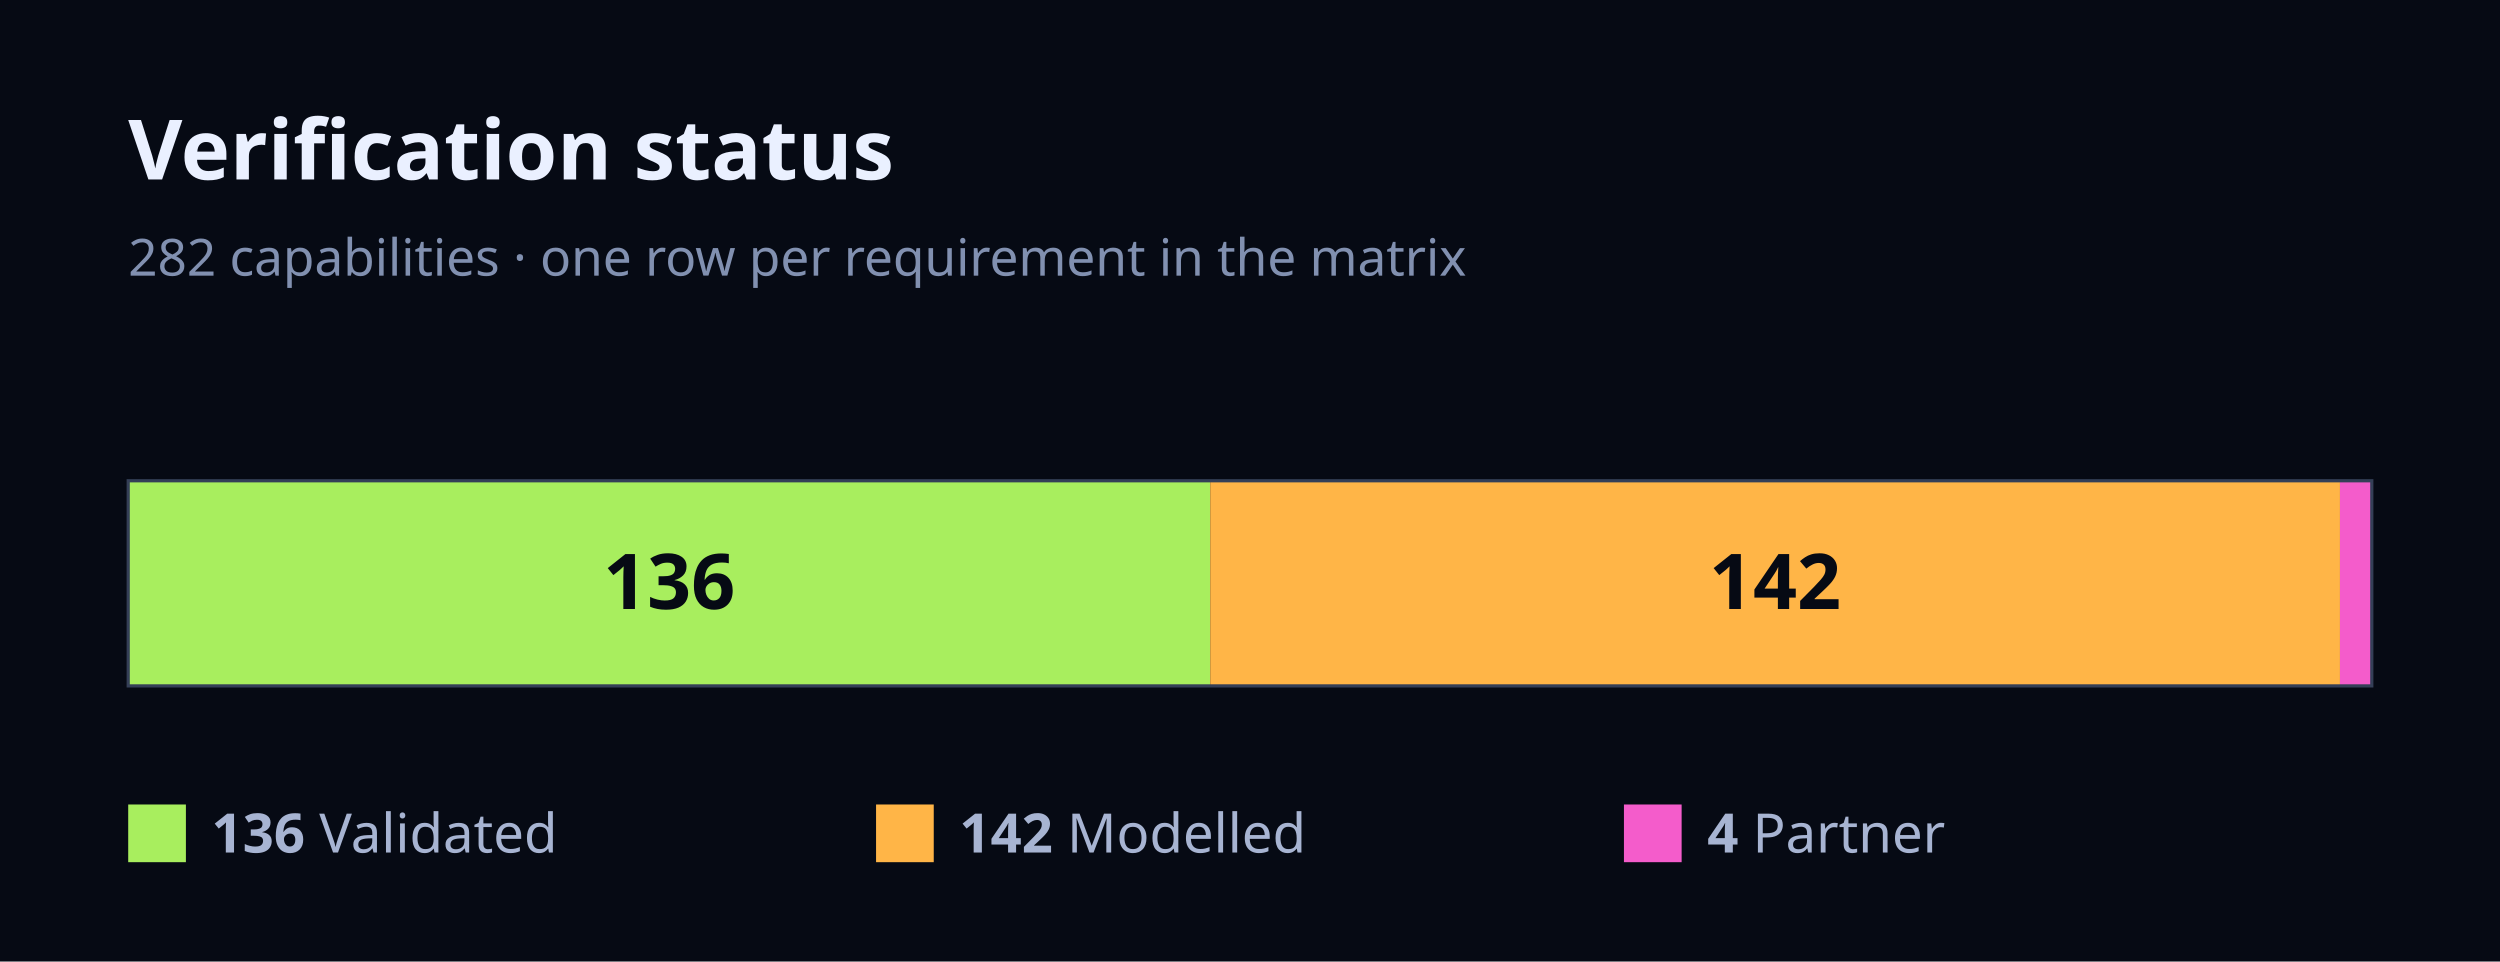
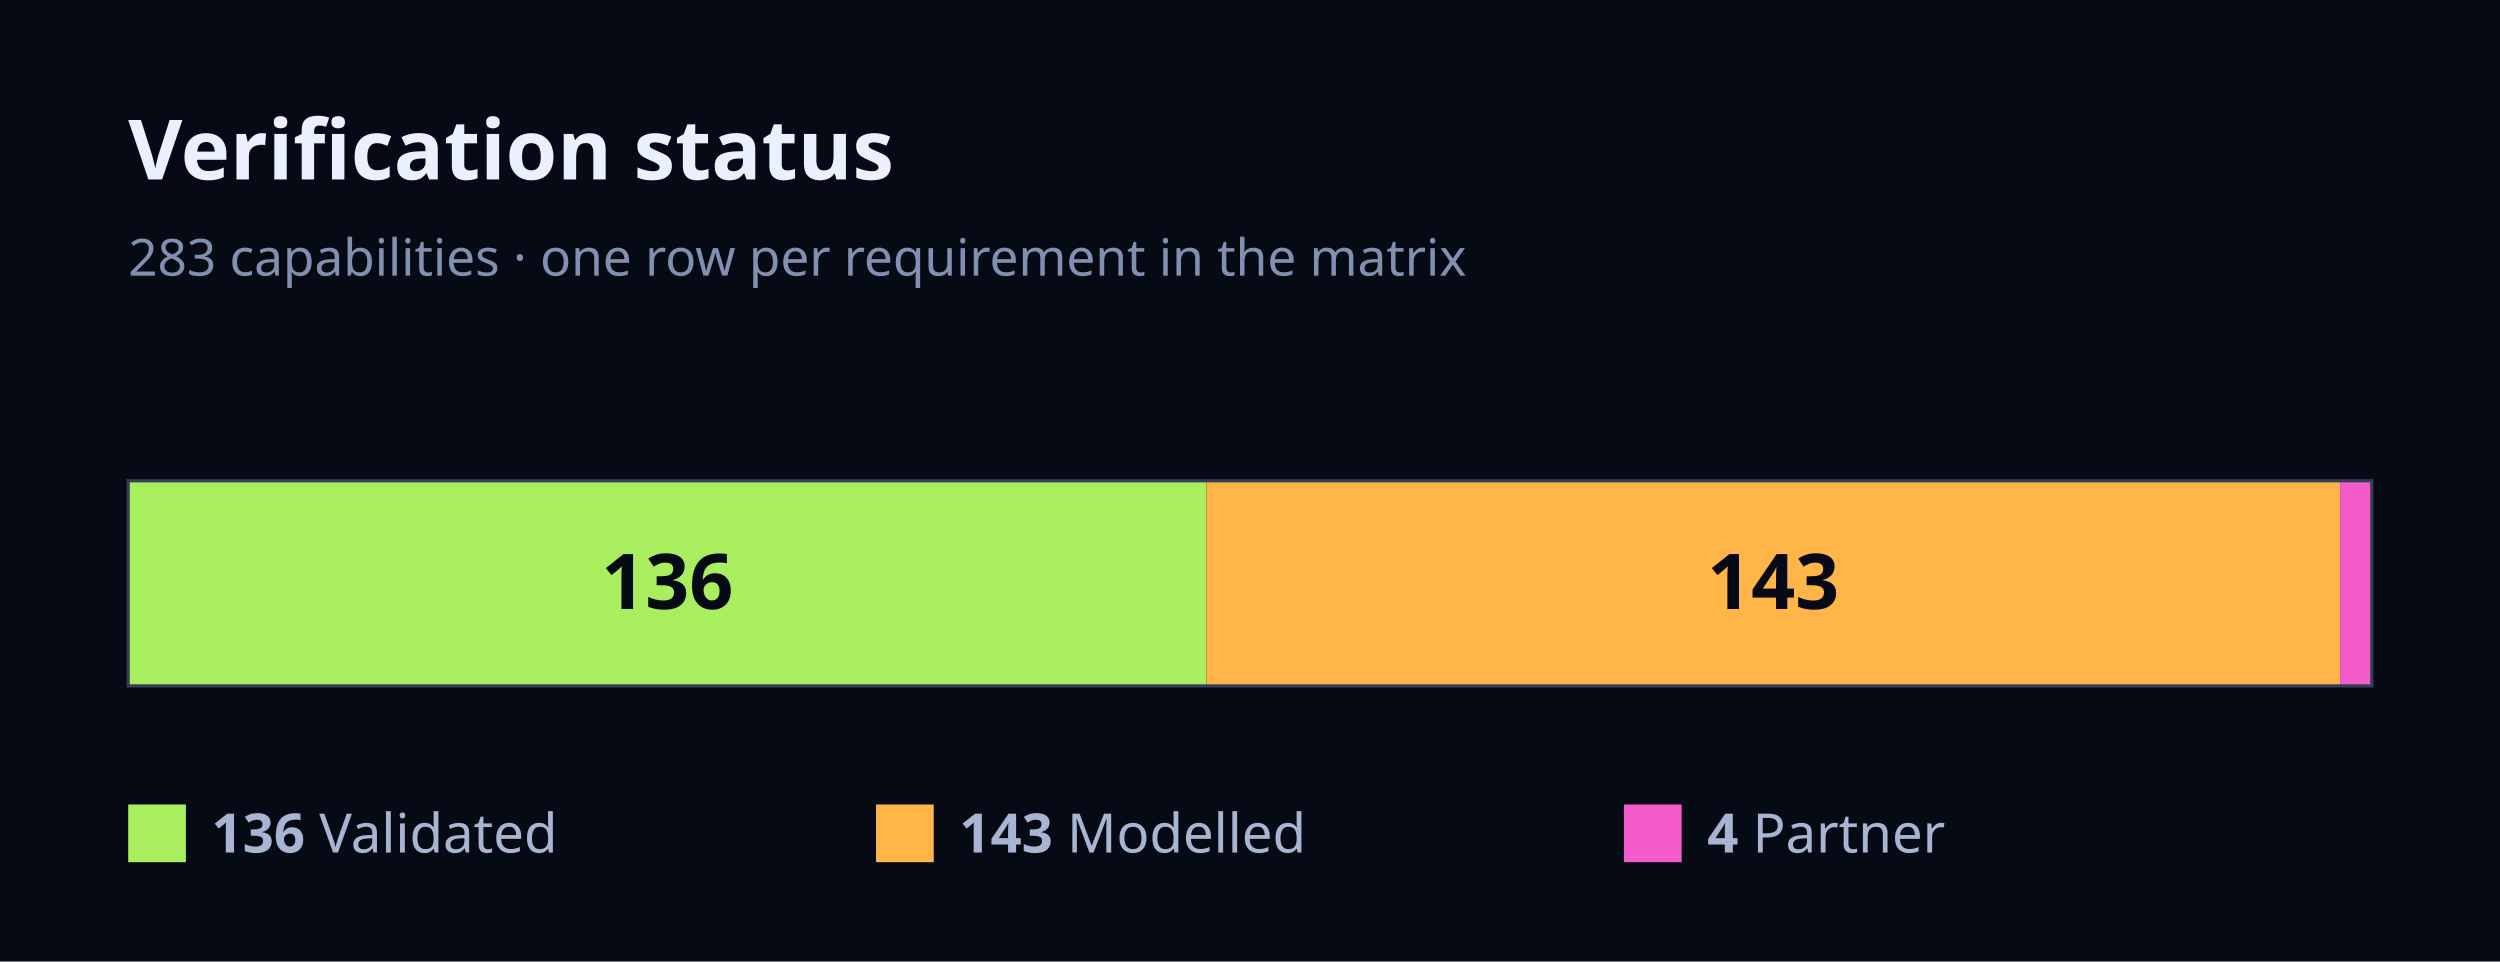
<svg xmlns="http://www.w3.org/2000/svg" width="780" height="300" viewBox="0 0 780 300" font-family="Geist, ui-sans-serif, system-ui, sans-serif">
  <rect x="0" y="0" width="780" height="300" fill="#060A14" />
  <text x="40" y="56" font-size="26" font-weight="700" fill="#EAF0FF">Verification status</text>
-   <text x="40" y="86" font-size="16" fill="#8190B0">282 capabilities · one row per requirement in the matrix</text>
-   <rect x="40" y="150" width="337.59" height="64" fill="#A8EE5E" />
-   <text x="208.79" y="190" font-size="24" font-weight="700" fill="#060A14" text-anchor="middle">136</text>
-   <rect x="377.59" y="150" width="352.48" height="64" fill="#FFB547" />
-   <text x="553.83" y="190" font-size="24" font-weight="700" fill="#060A14" text-anchor="middle">142</text>
-   <rect x="730.07" y="150" width="9.93" height="64" fill="#F45CCB" />
+   <text x="40" y="86" font-size="16" fill="#8190B0">283 capabilities · one row per requirement in the matrix</text>
+   <rect x="40" y="150" width="336.4" height="64" fill="#A8EE5E" />
+   <text x="208.2" y="190" font-size="24" font-weight="700" fill="#060A14" text-anchor="middle">136</text>
+   <rect x="376.4" y="150" width="353.71" height="64" fill="#FFB547" />
+   <text x="553.25" y="190" font-size="24" font-weight="700" fill="#060A14" text-anchor="middle">143</text>
+   <rect x="730.11" y="150" width="9.89" height="64" fill="#F45CCB" />
  <rect x="40" y="150" width="700" height="64" fill="none" stroke="#343F57" stroke-width="1" />
  <rect x="40" y="251" width="18" height="18" fill="#A8EE5E" />
  <text x="66" y="266" font-size="17" fill="#A7B4D2">
    <tspan font-weight="700">136</tspan> Validated</text>
  <rect x="273.33" y="251" width="18" height="18" fill="#FFB547" />
  <text x="299.33" y="266" font-size="17" fill="#A7B4D2">
-     <tspan font-weight="700">142</tspan> Modelled</text>
+     <tspan font-weight="700">143</tspan> Modelled</text>
  <rect x="506.67" y="251" width="18" height="18" fill="#F45CCB" />
  <text x="532.67" y="266" font-size="17" fill="#A7B4D2">
    <tspan font-weight="700">4</tspan> Partner</text>
</svg>
